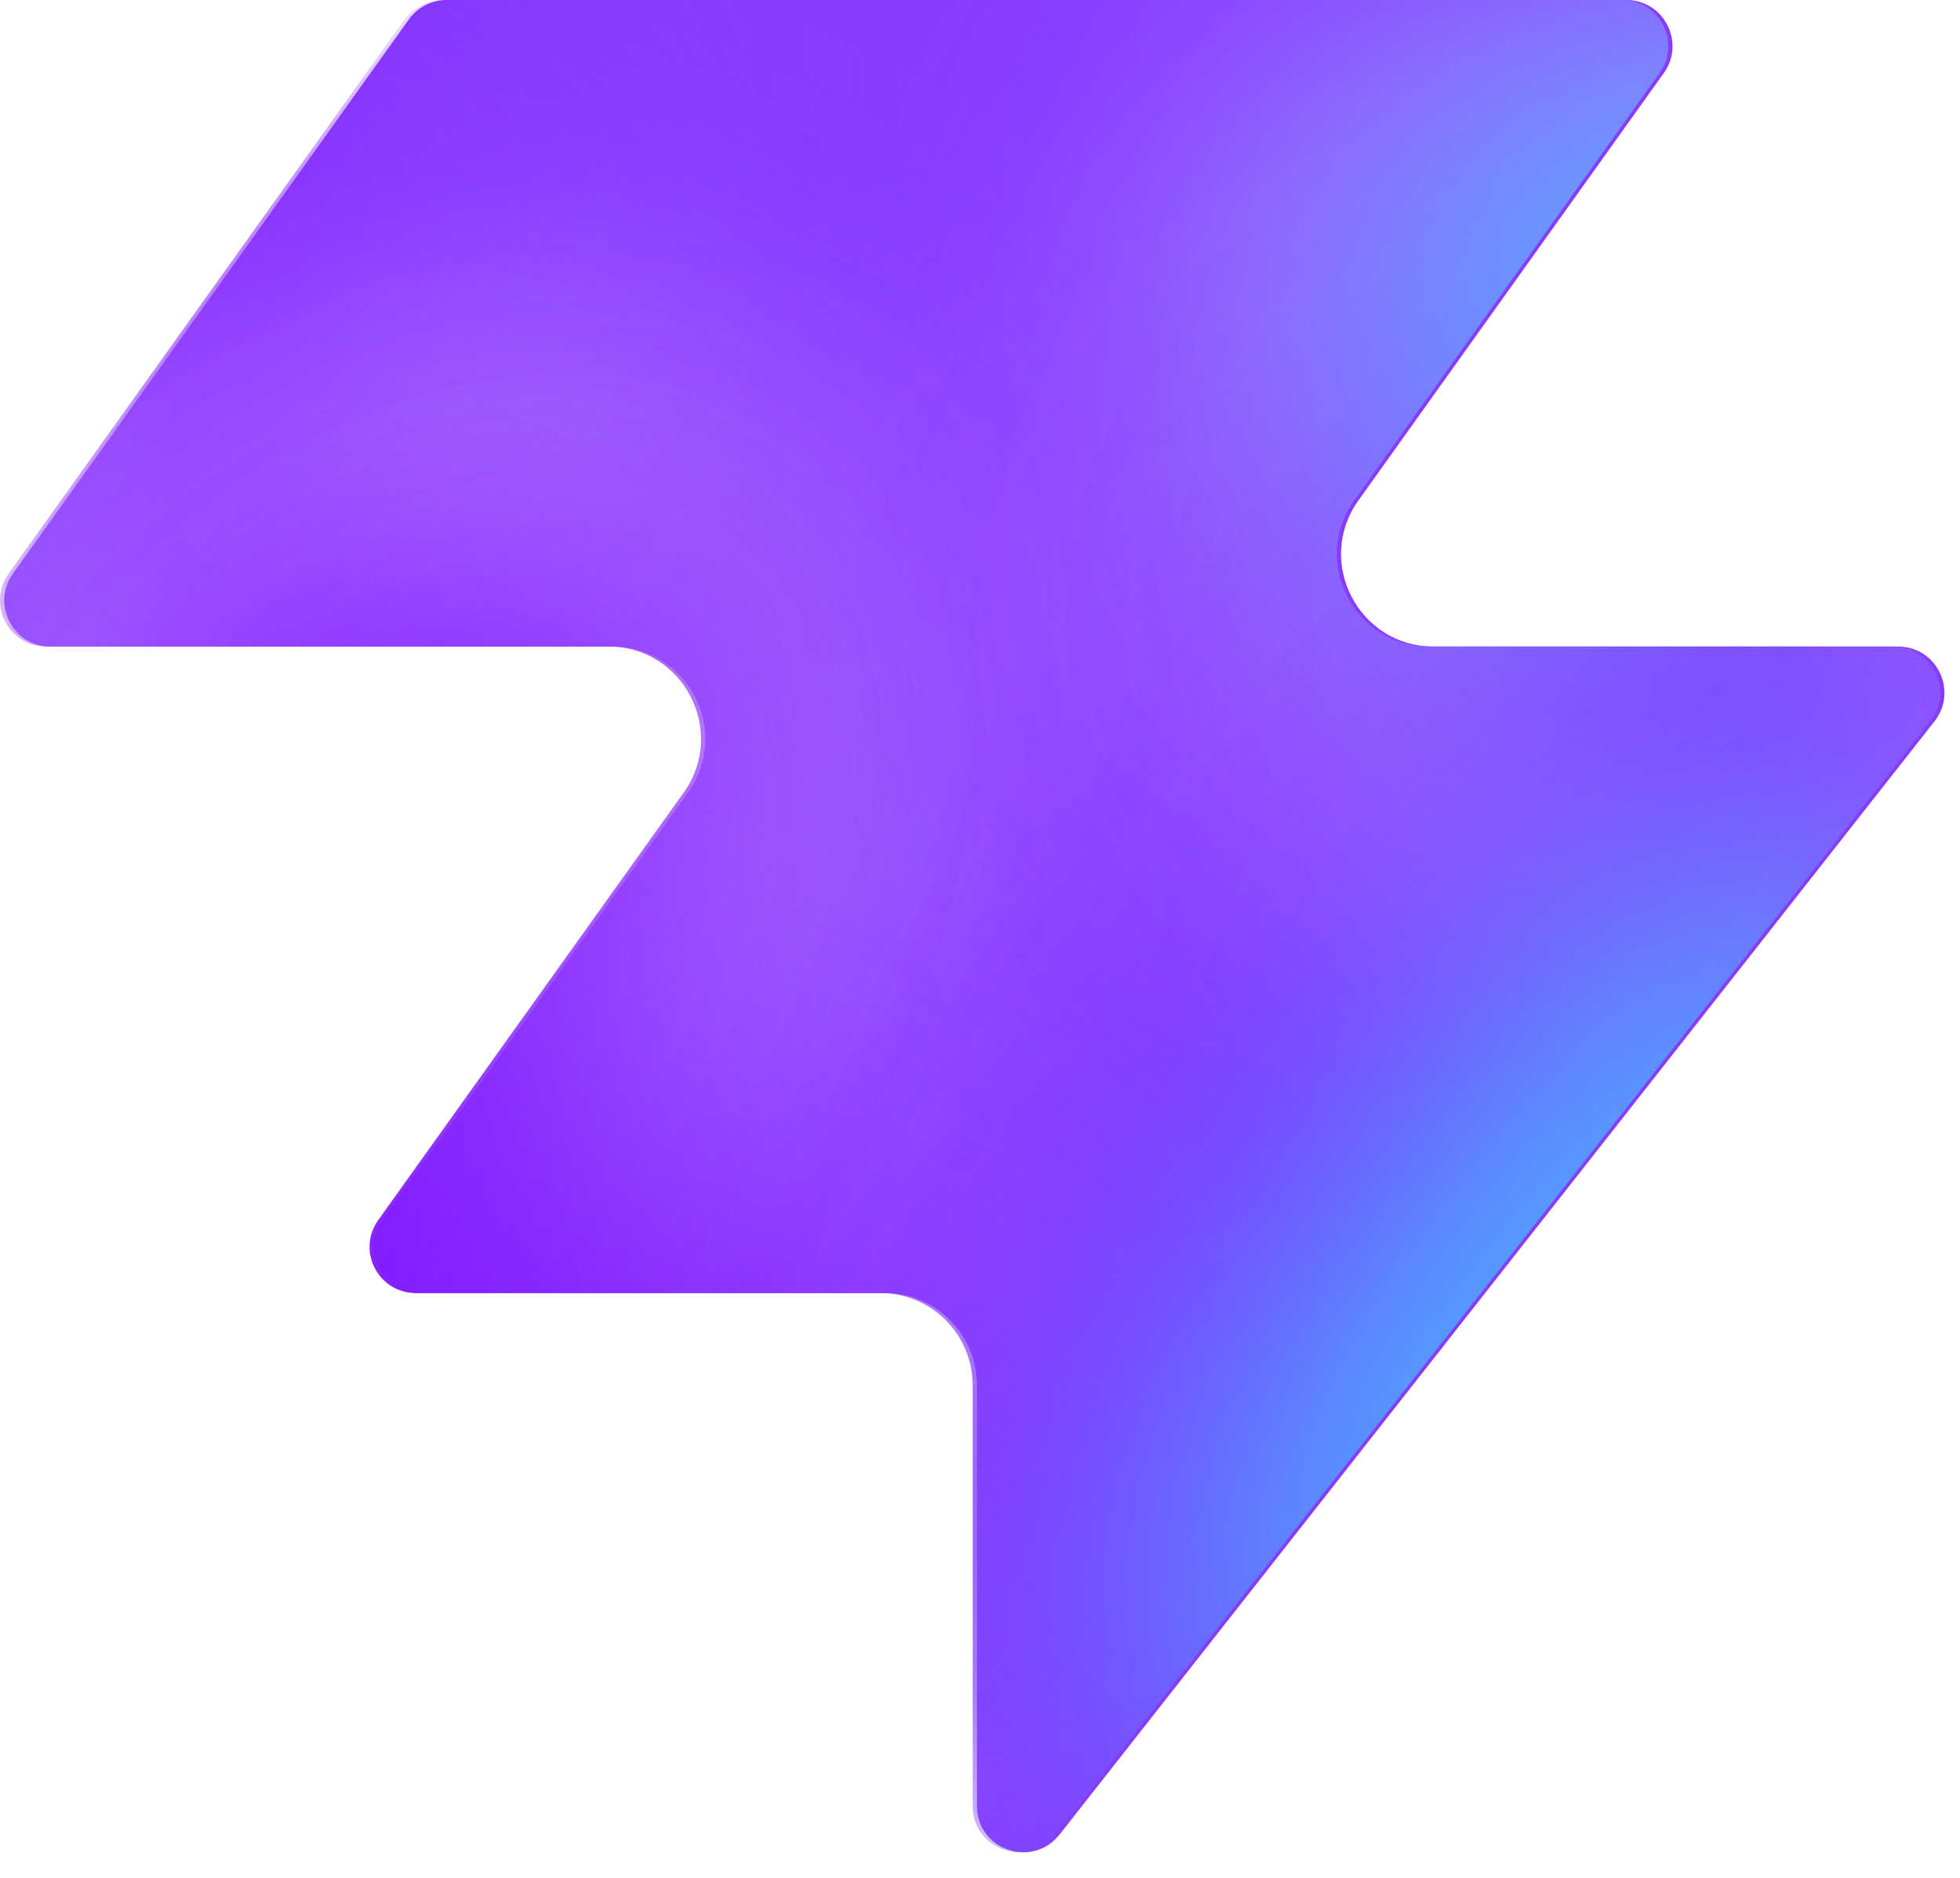
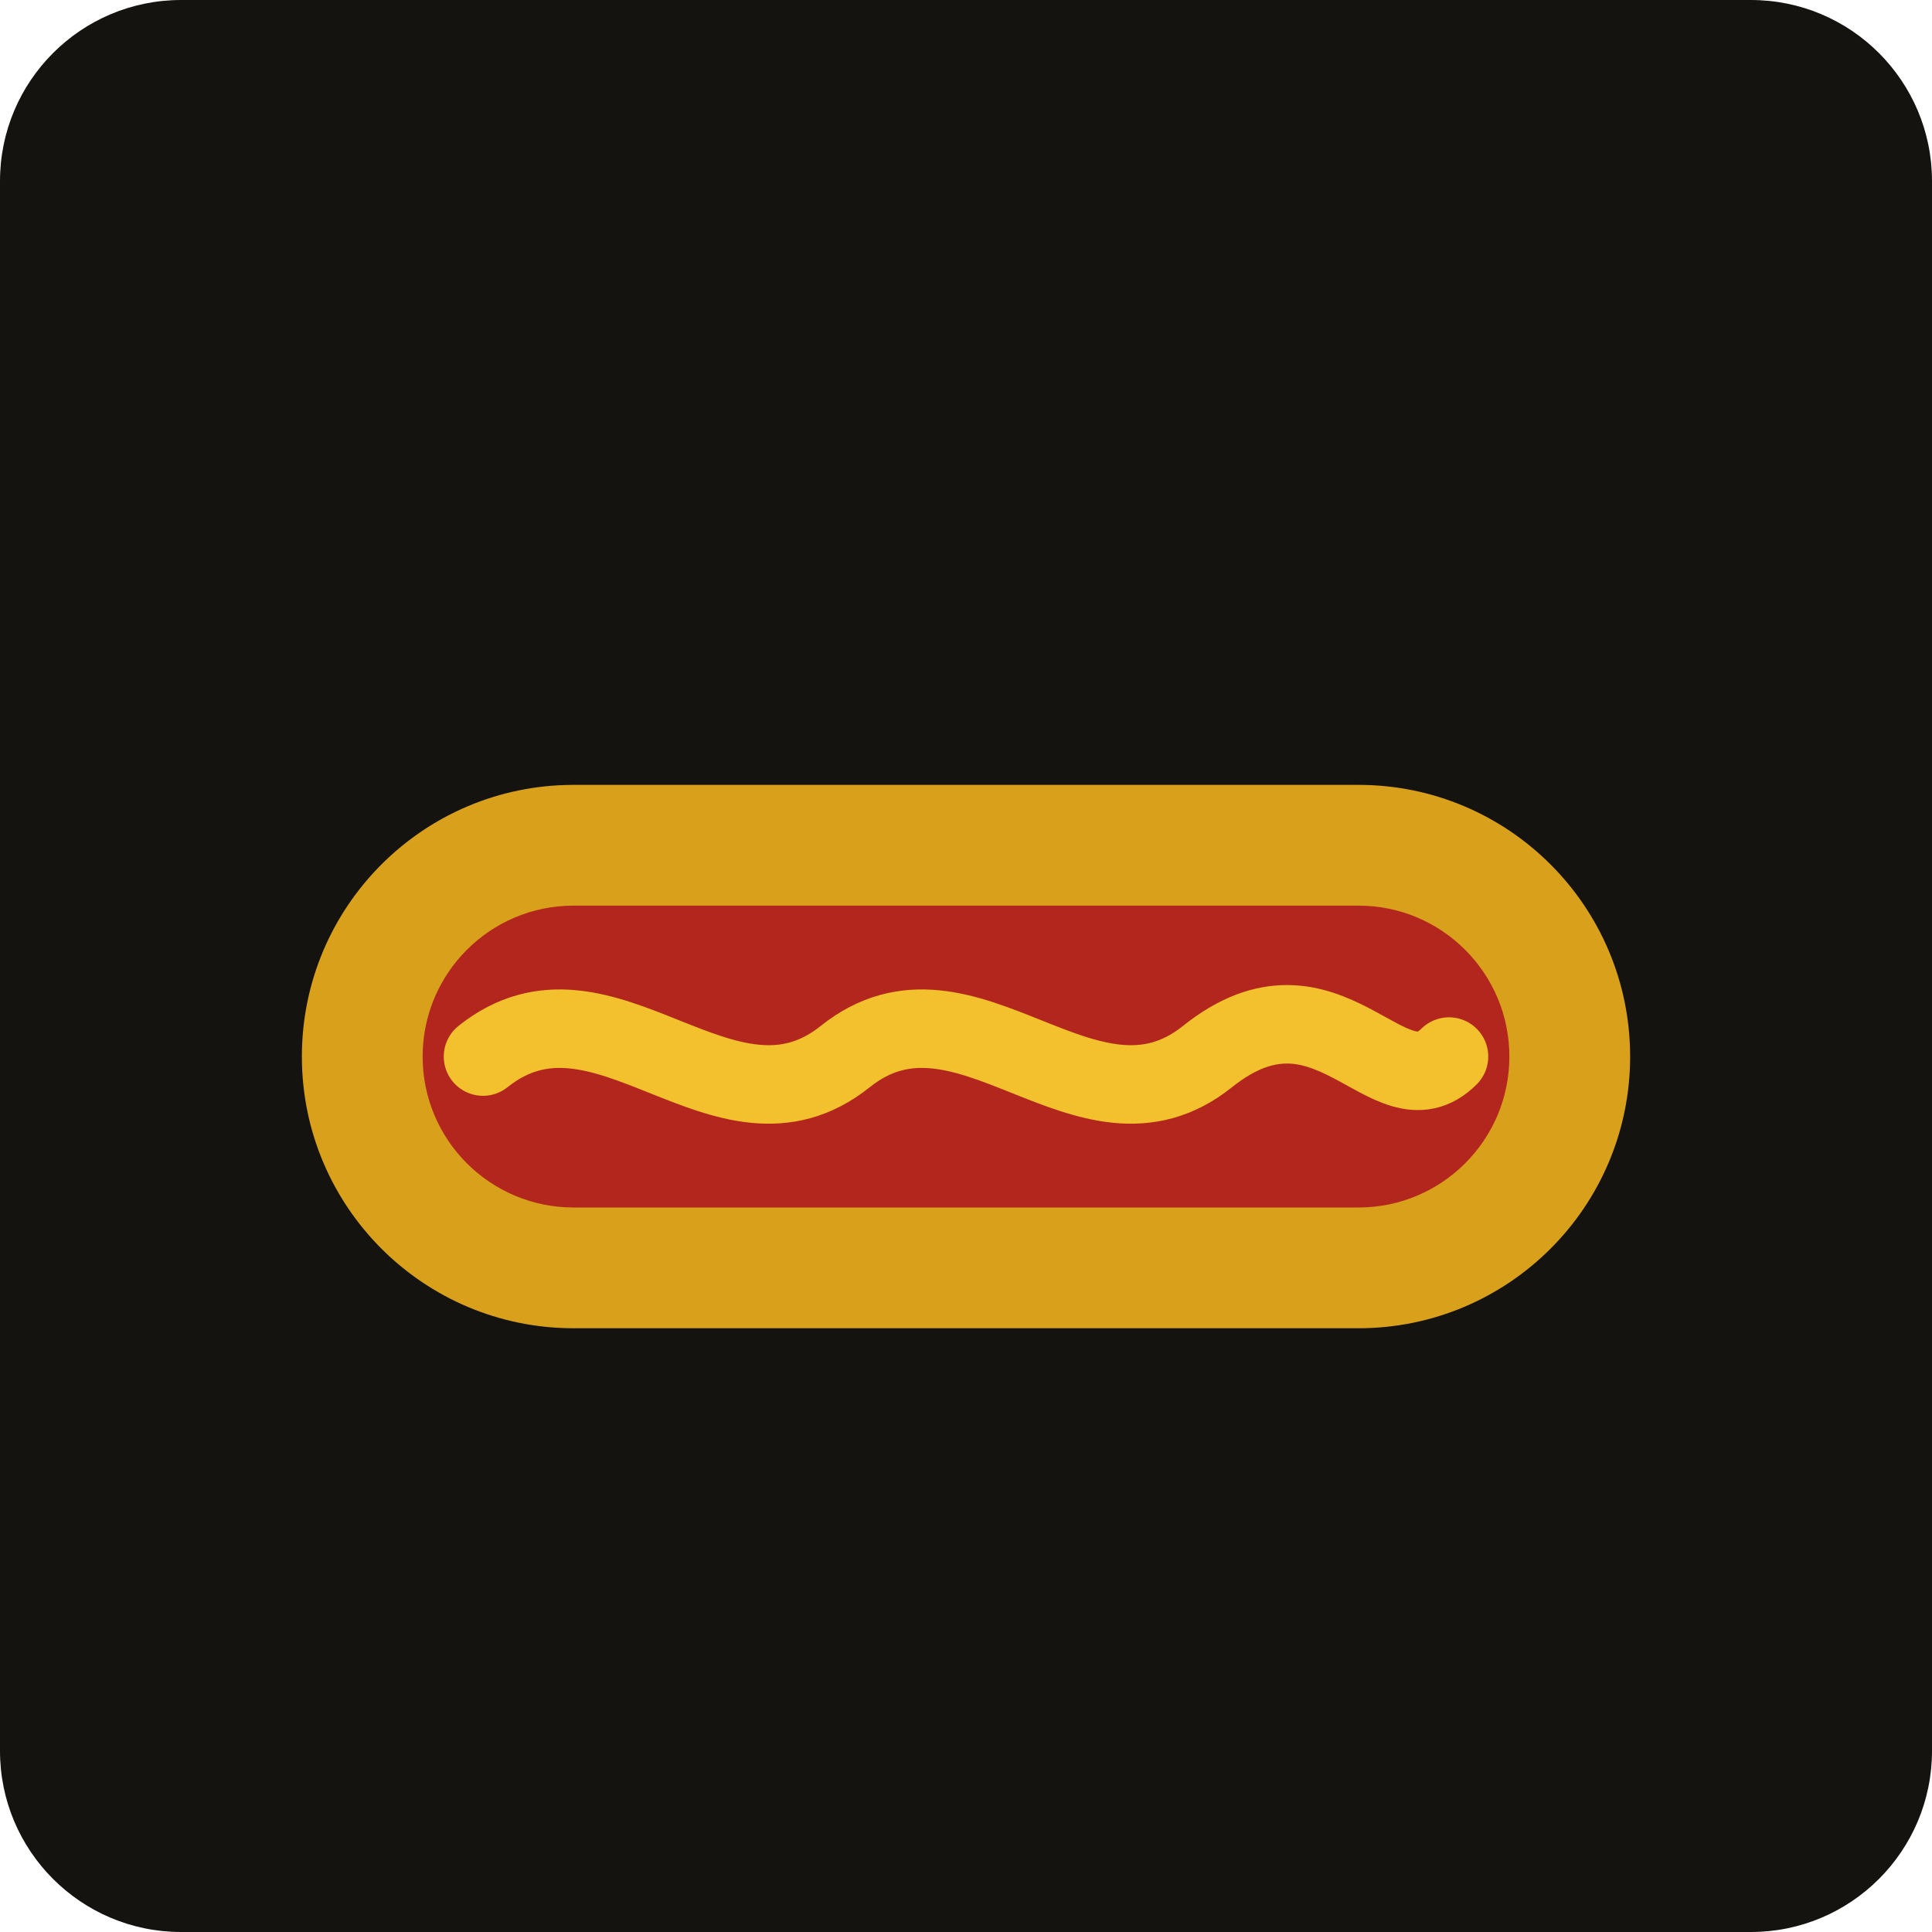
- <svg xmlns="http://www.w3.org/2000/svg" width="48" height="46" fill="none" viewBox="0 0 48 46">
-   <path fill="#863bff" d="M25.946 44.938c-.664.845-2.021.375-2.021-.698V33.937a2.26 2.26 0 0 0-2.262-2.262H10.287c-.92 0-1.456-1.04-.92-1.788l7.48-10.471c1.07-1.497 0-3.578-1.842-3.578H1.237c-.92 0-1.456-1.04-.92-1.788L10.013.474c.214-.297.556-.474.92-.474h28.894c.92 0 1.456 1.04.92 1.788l-7.48 10.471c-1.07 1.498 0 3.579 1.842 3.579h11.377c.943 0 1.473 1.088.89 1.83L25.947 44.94z" style="fill:#863bff;fill:color(display-p3 .525 .23 1);fill-opacity:1" />
-   <mask id="a" width="48" height="46" x="0" y="0" maskUnits="userSpaceOnUse" style="mask-type:alpha">
-     <path fill="#000" d="M25.842 44.938c-.664.844-2.021.375-2.021-.698V33.937a2.26 2.26 0 0 0-2.262-2.262H10.183c-.92 0-1.456-1.04-.92-1.788l7.48-10.471c1.07-1.498 0-3.579-1.842-3.579H1.133c-.92 0-1.456-1.04-.92-1.787L9.91.473c.214-.297.556-.474.92-.474h28.894c.92 0 1.456 1.04.92 1.788l-7.48 10.471c-1.07 1.498 0 3.578 1.842 3.578h11.377c.943 0 1.473 1.088.89 1.832L25.843 44.94z" style="fill:#000;fill-opacity:1" />
-   </mask>
-   <g mask="url(#a)">
-     <g filter="url(#b)">
-       <ellipse cx="5.508" cy="14.704" fill="#ede6ff" rx="5.508" ry="14.704" style="fill:#ede6ff;fill:color(display-p3 .927 .903 1);fill-opacity:1" transform="matrix(.00324 1 1 -.00324 -4.47 31.516)" />
-     </g>
-     <g filter="url(#c)">
-       <ellipse cx="10.399" cy="29.851" fill="#ede6ff" rx="10.399" ry="29.851" style="fill:#ede6ff;fill:color(display-p3 .927 .903 1);fill-opacity:1" transform="matrix(.00324 1 1 -.00324 -39.328 7.883)" />
-     </g>
-     <g filter="url(#d)">
-       <ellipse cx="5.508" cy="30.487" fill="#7e14ff" rx="5.508" ry="30.487" style="fill:#7e14ff;fill:color(display-p3 .492 .077 1);fill-opacity:1" transform="rotate(89.814 -25.913 -14.639)scale(1 -1)" />
-     </g>
-     <g filter="url(#e)">
-       <ellipse cx="5.508" cy="30.599" fill="#7e14ff" rx="5.508" ry="30.599" style="fill:#7e14ff;fill:color(display-p3 .492 .077 1);fill-opacity:1" transform="rotate(89.814 -32.644 -3.334)scale(1 -1)" />
-     </g>
-     <g filter="url(#f)">
-       <ellipse cx="5.508" cy="30.599" fill="#7e14ff" rx="5.508" ry="30.599" style="fill:#7e14ff;fill:color(display-p3 .492 .077 1);fill-opacity:1" transform="matrix(.00324 1 1 -.00324 -34.34 30.47)" />
-     </g>
-     <g filter="url(#g)">
-       <ellipse cx="14.072" cy="22.078" fill="#ede6ff" rx="14.072" ry="22.078" style="fill:#ede6ff;fill:color(display-p3 .927 .903 1);fill-opacity:1" transform="rotate(93.35 24.506 48.493)scale(-1 1)" />
-     </g>
-     <g filter="url(#h)">
-       <ellipse cx="3.47" cy="21.501" fill="#7e14ff" rx="3.47" ry="21.501" style="fill:#7e14ff;fill:color(display-p3 .492 .077 1);fill-opacity:1" transform="rotate(89.009 28.708 47.59)scale(-1 1)" />
-     </g>
-     <g filter="url(#i)">
-       <ellipse cx="3.47" cy="21.501" fill="#7e14ff" rx="3.47" ry="21.501" style="fill:#7e14ff;fill:color(display-p3 .492 .077 1);fill-opacity:1" transform="rotate(89.009 28.708 47.59)scale(-1 1)" />
-     </g>
-     <g filter="url(#j)">
-       <ellipse cx=".387" cy="8.972" fill="#7e14ff" rx="4.407" ry="29.108" style="fill:#7e14ff;fill:color(display-p3 .492 .077 1);fill-opacity:1" transform="rotate(39.51 .387 8.972)" />
-     </g>
-     <g filter="url(#k)">
-       <ellipse cx="47.523" cy="-6.092" fill="#7e14ff" rx="4.407" ry="29.108" style="fill:#7e14ff;fill:color(display-p3 .492 .077 1);fill-opacity:1" transform="rotate(37.892 47.523 -6.092)" />
-     </g>
-     <g filter="url(#l)">
-       <ellipse cx="41.412" cy="6.333" fill="#47bfff" rx="5.971" ry="9.665" style="fill:#47bfff;fill:color(display-p3 .28 .748 1);fill-opacity:1" transform="rotate(37.892 41.412 6.333)" />
-     </g>
-     <g filter="url(#m)">
-       <ellipse cx="-1.879" cy="38.332" fill="#7e14ff" rx="4.407" ry="29.108" style="fill:#7e14ff;fill:color(display-p3 .492 .077 1);fill-opacity:1" transform="rotate(37.892 -1.88 38.332)" />
-     </g>
-     <g filter="url(#n)">
-       <ellipse cx="-1.879" cy="38.332" fill="#7e14ff" rx="4.407" ry="29.108" style="fill:#7e14ff;fill:color(display-p3 .492 .077 1);fill-opacity:1" transform="rotate(37.892 -1.88 38.332)" />
-     </g>
-     <g filter="url(#o)">
-       <ellipse cx="35.651" cy="29.907" fill="#7e14ff" rx="4.407" ry="29.108" style="fill:#7e14ff;fill:color(display-p3 .492 .077 1);fill-opacity:1" transform="rotate(37.892 35.651 29.907)" />
-     </g>
-     <g filter="url(#p)">
-       <ellipse cx="38.418" cy="32.4" fill="#47bfff" rx="5.971" ry="15.297" style="fill:#47bfff;fill:color(display-p3 .28 .748 1);fill-opacity:1" transform="rotate(37.892 38.418 32.4)" />
-     </g>
-   </g>
-   <defs>
-     <filter id="b" width="60.045" height="41.654" x="-19.77" y="16.149" color-interpolation-filters="sRGB" filterUnits="userSpaceOnUse">
-       <feFlood flood-opacity="0" result="BackgroundImageFix" />
-       <feBlend in="SourceGraphic" in2="BackgroundImageFix" result="shape" />
-       <feGaussianBlur result="effect1_foregroundBlur_2002_17158" stdDeviation="7.659" />
-     </filter>
-     <filter id="c" width="90.34" height="51.437" x="-54.613" y="-7.533" color-interpolation-filters="sRGB" filterUnits="userSpaceOnUse">
-       <feFlood flood-opacity="0" result="BackgroundImageFix" />
-       <feBlend in="SourceGraphic" in2="BackgroundImageFix" result="shape" />
-       <feGaussianBlur result="effect1_foregroundBlur_2002_17158" stdDeviation="7.659" />
-     </filter>
-     <filter id="d" width="79.355" height="29.4" x="-49.64" y="2.03" color-interpolation-filters="sRGB" filterUnits="userSpaceOnUse">
-       <feFlood flood-opacity="0" result="BackgroundImageFix" />
-       <feBlend in="SourceGraphic" in2="BackgroundImageFix" result="shape" />
-       <feGaussianBlur result="effect1_foregroundBlur_2002_17158" stdDeviation="4.596" />
-     </filter>
-     <filter id="e" width="79.579" height="29.4" x="-45.045" y="20.029" color-interpolation-filters="sRGB" filterUnits="userSpaceOnUse">
-       <feFlood flood-opacity="0" result="BackgroundImageFix" />
-       <feBlend in="SourceGraphic" in2="BackgroundImageFix" result="shape" />
-       <feGaussianBlur result="effect1_foregroundBlur_2002_17158" stdDeviation="4.596" />
-     </filter>
-     <filter id="f" width="79.579" height="29.4" x="-43.513" y="21.178" color-interpolation-filters="sRGB" filterUnits="userSpaceOnUse">
-       <feFlood flood-opacity="0" result="BackgroundImageFix" />
-       <feBlend in="SourceGraphic" in2="BackgroundImageFix" result="shape" />
-       <feGaussianBlur result="effect1_foregroundBlur_2002_17158" stdDeviation="4.596" />
-     </filter>
-     <filter id="g" width="74.749" height="58.852" x="15.756" y="-17.901" color-interpolation-filters="sRGB" filterUnits="userSpaceOnUse">
-       <feFlood flood-opacity="0" result="BackgroundImageFix" />
-       <feBlend in="SourceGraphic" in2="BackgroundImageFix" result="shape" />
-       <feGaussianBlur result="effect1_foregroundBlur_2002_17158" stdDeviation="7.659" />
-     </filter>
-     <filter id="h" width="61.377" height="25.362" x="23.548" y="2.284" color-interpolation-filters="sRGB" filterUnits="userSpaceOnUse">
-       <feFlood flood-opacity="0" result="BackgroundImageFix" />
-       <feBlend in="SourceGraphic" in2="BackgroundImageFix" result="shape" />
-       <feGaussianBlur result="effect1_foregroundBlur_2002_17158" stdDeviation="4.596" />
-     </filter>
-     <filter id="i" width="61.377" height="25.362" x="23.548" y="2.284" color-interpolation-filters="sRGB" filterUnits="userSpaceOnUse">
-       <feFlood flood-opacity="0" result="BackgroundImageFix" />
-       <feBlend in="SourceGraphic" in2="BackgroundImageFix" result="shape" />
-       <feGaussianBlur result="effect1_foregroundBlur_2002_17158" stdDeviation="4.596" />
-     </filter>
-     <filter id="j" width="56.045" height="63.649" x="-27.636" y="-22.853" color-interpolation-filters="sRGB" filterUnits="userSpaceOnUse">
-       <feFlood flood-opacity="0" result="BackgroundImageFix" />
-       <feBlend in="SourceGraphic" in2="BackgroundImageFix" result="shape" />
-       <feGaussianBlur result="effect1_foregroundBlur_2002_17158" stdDeviation="4.596" />
-     </filter>
-     <filter id="k" width="54.814" height="64.646" x="20.116" y="-38.415" color-interpolation-filters="sRGB" filterUnits="userSpaceOnUse">
-       <feFlood flood-opacity="0" result="BackgroundImageFix" />
-       <feBlend in="SourceGraphic" in2="BackgroundImageFix" result="shape" />
-       <feGaussianBlur result="effect1_foregroundBlur_2002_17158" stdDeviation="4.596" />
-     </filter>
-     <filter id="l" width="33.541" height="35.313" x="24.641" y="-11.323" color-interpolation-filters="sRGB" filterUnits="userSpaceOnUse">
-       <feFlood flood-opacity="0" result="BackgroundImageFix" />
-       <feBlend in="SourceGraphic" in2="BackgroundImageFix" result="shape" />
-       <feGaussianBlur result="effect1_foregroundBlur_2002_17158" stdDeviation="4.596" />
-     </filter>
-     <filter id="m" width="54.814" height="64.646" x="-29.286" y="6.009" color-interpolation-filters="sRGB" filterUnits="userSpaceOnUse">
-       <feFlood flood-opacity="0" result="BackgroundImageFix" />
-       <feBlend in="SourceGraphic" in2="BackgroundImageFix" result="shape" />
-       <feGaussianBlur result="effect1_foregroundBlur_2002_17158" stdDeviation="4.596" />
-     </filter>
-     <filter id="n" width="54.814" height="64.646" x="-29.286" y="6.009" color-interpolation-filters="sRGB" filterUnits="userSpaceOnUse">
-       <feFlood flood-opacity="0" result="BackgroundImageFix" />
-       <feBlend in="SourceGraphic" in2="BackgroundImageFix" result="shape" />
-       <feGaussianBlur result="effect1_foregroundBlur_2002_17158" stdDeviation="4.596" />
-     </filter>
-     <filter id="o" width="54.814" height="64.646" x="8.244" y="-2.416" color-interpolation-filters="sRGB" filterUnits="userSpaceOnUse">
-       <feFlood flood-opacity="0" result="BackgroundImageFix" />
-       <feBlend in="SourceGraphic" in2="BackgroundImageFix" result="shape" />
-       <feGaussianBlur result="effect1_foregroundBlur_2002_17158" stdDeviation="4.596" />
-     </filter>
-     <filter id="p" width="39.409" height="43.623" x="18.713" y="10.588" color-interpolation-filters="sRGB" filterUnits="userSpaceOnUse">
-       <feFlood flood-opacity="0" result="BackgroundImageFix" />
-       <feBlend in="SourceGraphic" in2="BackgroundImageFix" result="shape" />
-       <feGaussianBlur result="effect1_foregroundBlur_2002_17158" stdDeviation="4.596" />
-     </filter>
-   </defs>
+ <svg xmlns="http://www.w3.org/2000/svg" viewBox="0 0 32 32">
+   <rect width="32" height="32" rx="3" fill="#15130F" />
+   <rect x="5" y="13" width="22" height="9" rx="4.5" fill="#D9A11B" />
+   <rect x="7" y="15" width="18" height="5" rx="2.5" fill="#B3261E" />
+   <path d="M8 17.5c2-1.6 4 1.6 6 0s4 1.6 6 0 3 1 4 0" stroke="#F3C12E" stroke-width="1.3" fill="none" stroke-linecap="round" />
</svg>
